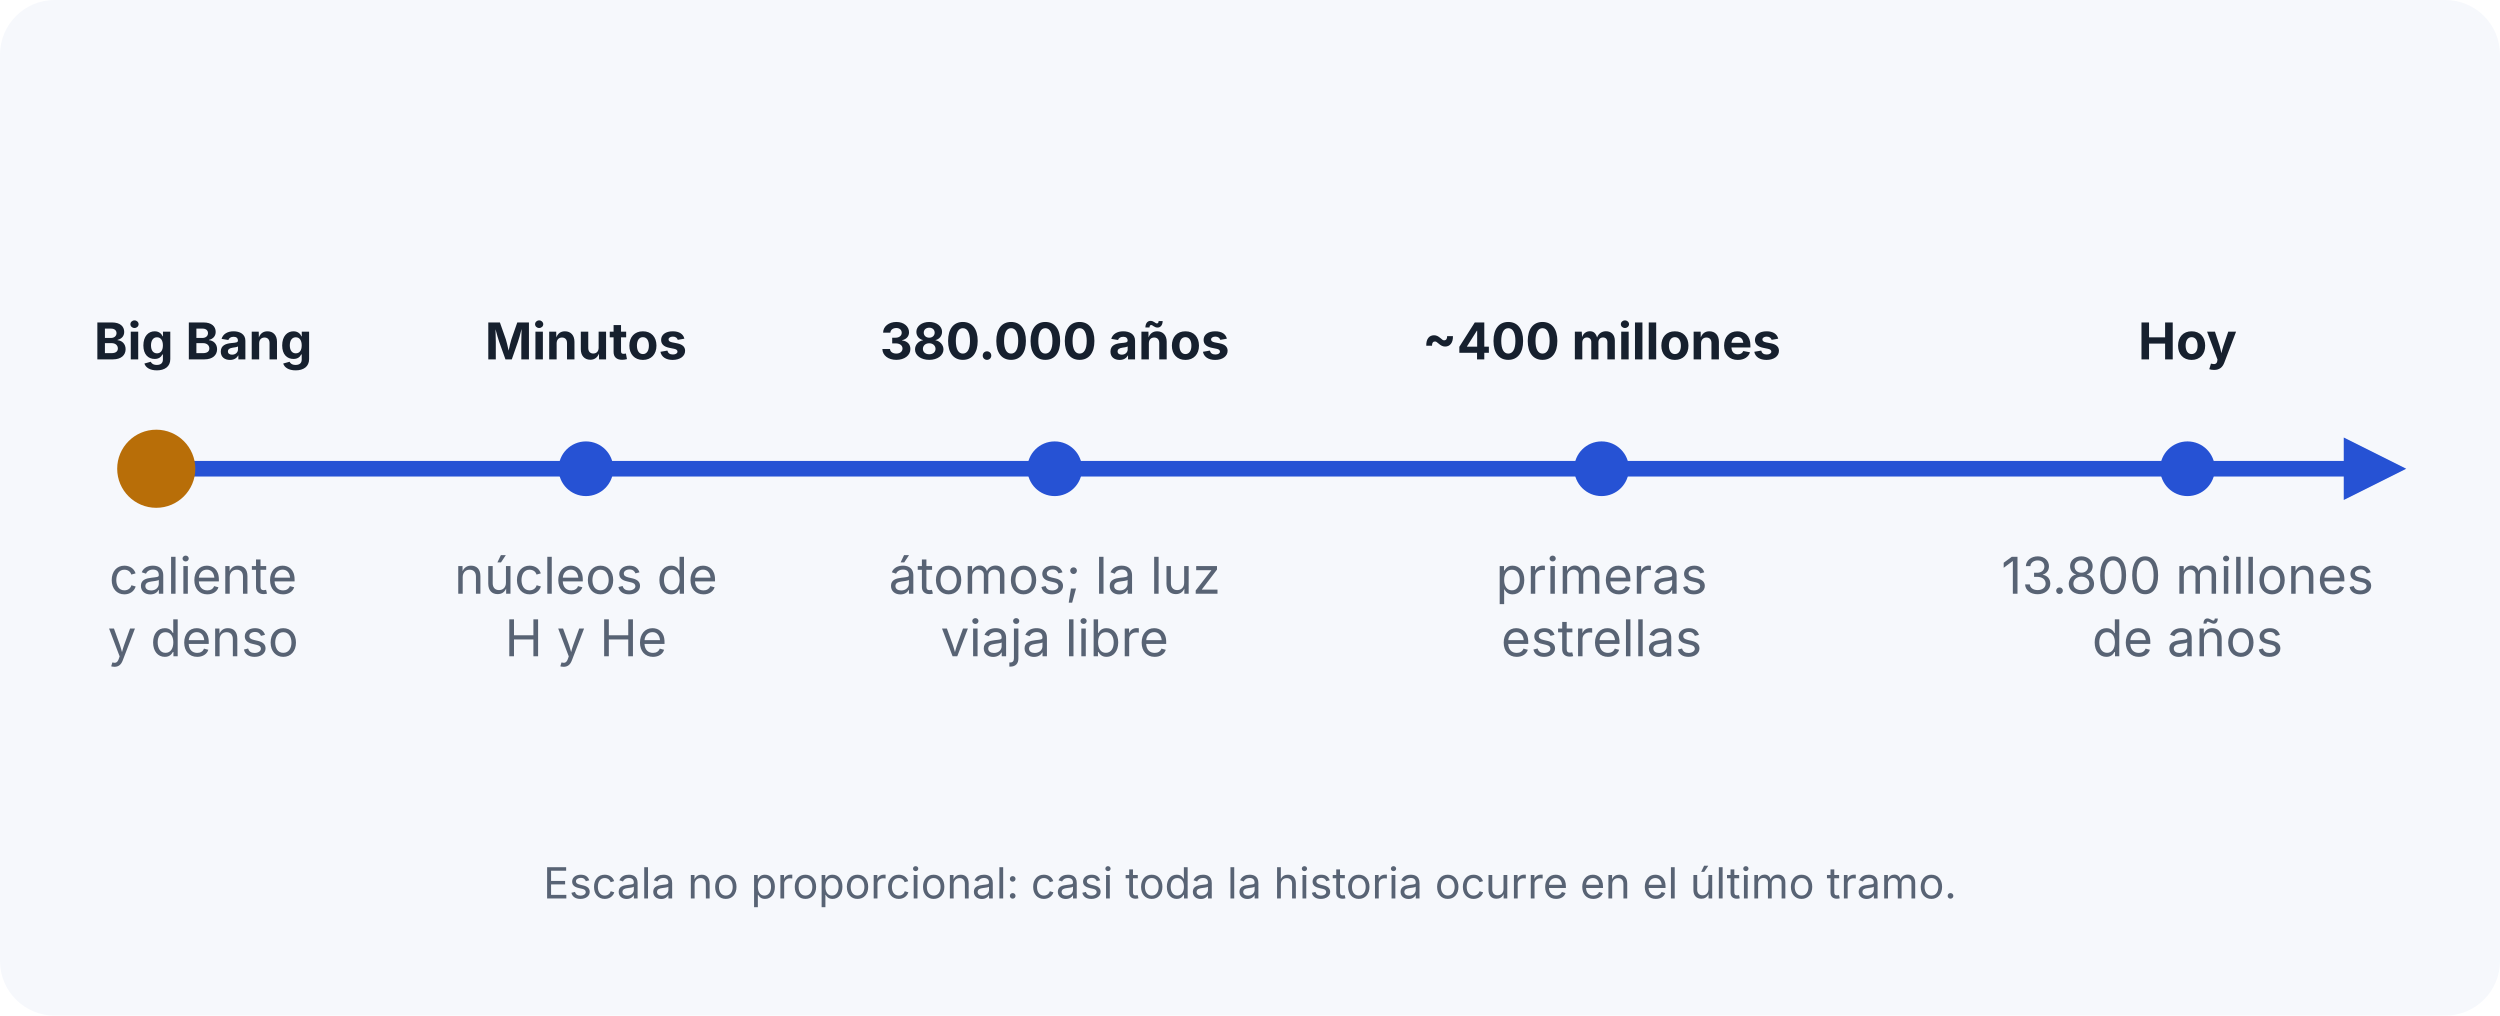
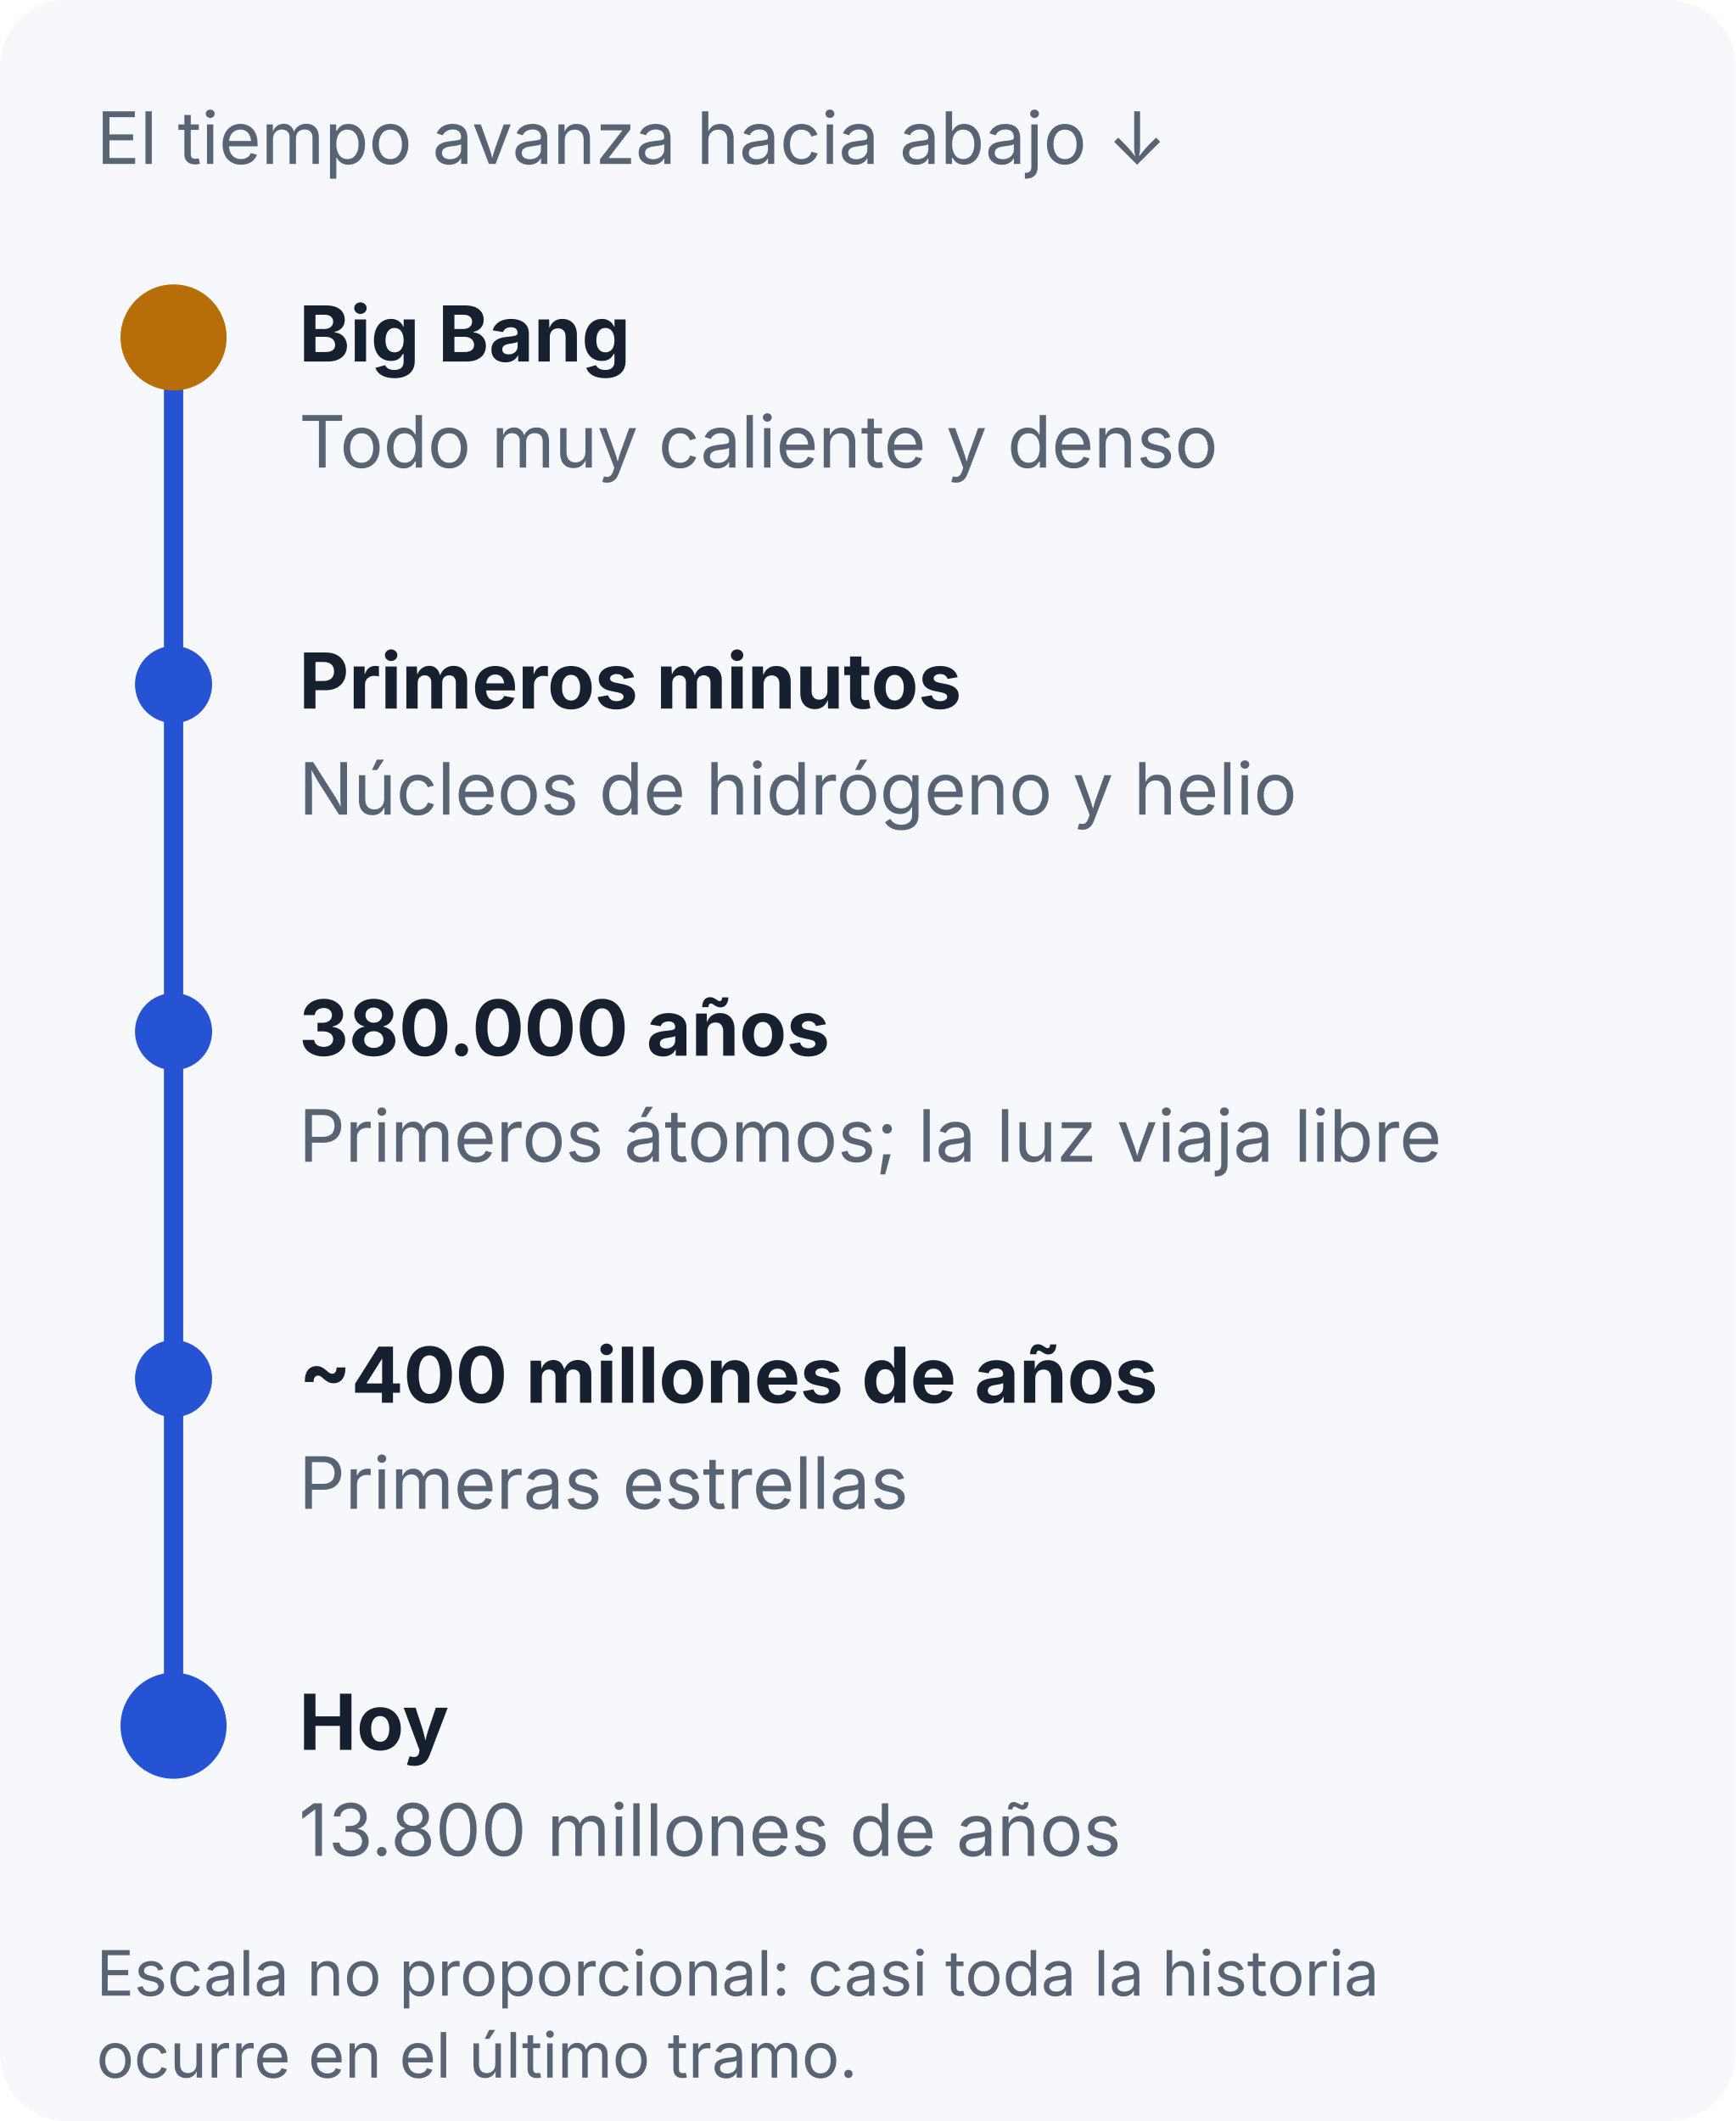
- <svg xmlns="http://www.w3.org/2000/svg" viewBox="0 0 640 260" role="img" aria-labelledby="t">
+ <svg xmlns="http://www.w3.org/2000/svg" viewBox="0 0 360 440" role="img" aria-labelledby="t">
  <style>
    .bg{fill:#f6f8fc}.ink{fill:#16202e}.mut{fill:#586374}.acc{fill:#2652d4}.lin{stroke:#2652d4}.hot{fill:#b86e08}
    text{font-family:system-ui,-apple-system,"Segoe UI",sans-serif}
    @media (prefers-color-scheme:dark){.bg{fill:#161d28}.ink{fill:#e5eaf1}.mut{fill:#98a3b4}.acc{fill:#85a2ff}.lin{stroke:#85a2ff}.hot{fill:#f1b24e}}
  </style>
-   <rect class="bg" width="640" height="260" rx="14" />
-   <line class="lin" x1="40" y1="120" x2="600" y2="120" stroke-width="4" stroke-linecap="round" />
-   <polygon class="acc" points="600,112 616,120 600,128" />
-   <g font-size="13" text-anchor="middle">
-     <circle class="hot" cx="40" cy="120" r="10" />
-     <text class="ink" x="52" y="92" font-weight="700">Big Bang</text>
-     <text class="mut" x="52" y="152">caliente</text>
-     <text class="mut" x="52" y="168">y denso</text>
-     <circle class="acc" cx="150" cy="120" r="7" />
-     <text class="ink" x="150" y="92" font-weight="700">Minutos</text>
-     <text class="mut" x="150" y="152">núcleos de</text>
-     <text class="mut" x="150" y="168">H y He</text>
-     <circle class="acc" cx="270" cy="120" r="7" />
-     <text class="ink" x="270" y="92" font-weight="700">380.000 años</text>
-     <text class="mut" x="270" y="152">átomos; la luz</text>
-     <text class="mut" x="270" y="168">viaja libre</text>
-     <circle class="acc" cx="410" cy="120" r="7" />
-     <text class="ink" x="410" y="92" font-weight="700">~400 millones</text>
-     <text class="mut" x="410" y="152">primeras</text>
-     <text class="mut" x="410" y="168">estrellas</text>
-     <circle class="acc" cx="560" cy="120" r="7" />
-     <text class="ink" x="560" y="92" font-weight="700">Hoy</text>
-     <text class="mut" x="560" y="152">13.800 millones</text>
-     <text class="mut" x="560" y="168">de años</text>
+   <rect class="bg" width="360" height="440" rx="14" />
+   <text class="mut" x="20" y="34" font-size="15">El tiempo avanza hacia abajo ↓</text>
+   <line class="lin" x1="36" y1="70" x2="36" y2="358" stroke-width="4" stroke-linecap="round" />
+   <g>
+     <circle class="hot" cx="36" cy="70" r="11" />
+     <text class="ink" x="62" y="75" font-size="16" font-weight="700">Big Bang</text>
+     <text class="mut" x="62" y="97" font-size="15">Todo muy caliente y denso</text>
+     <circle class="acc" cx="36" cy="142" r="8" />
+     <text class="ink" x="62" y="147" font-size="16" font-weight="700">Primeros minutos</text>
+     <text class="mut" x="62" y="169" font-size="15">Núcleos de hidrógeno y helio</text>
+     <circle class="acc" cx="36" cy="214" r="8" />
+     <text class="ink" x="62" y="219" font-size="16" font-weight="700">380.000 años</text>
+     <text class="mut" x="62" y="241" font-size="15">Primeros átomos; la luz viaja libre</text>
+     <circle class="acc" cx="36" cy="286" r="8" />
+     <text class="ink" x="62" y="291" font-size="16" font-weight="700">~400 millones de años</text>
+     <text class="mut" x="62" y="313" font-size="15">Primeras estrellas</text>
+     <circle class="acc" cx="36" cy="358" r="11" />
+     <text class="ink" x="62" y="363" font-size="16" font-weight="700">Hoy</text>
+     <text class="mut" x="62" y="385" font-size="15">13.800 millones de años</text>
  </g>
-   <text class="mut" x="320" y="230" font-size="11" text-anchor="middle">Escala no proporcional: casi toda la historia ocurre en el último tramo.</text>
+   <text class="mut" x="20" y="414" font-size="13">Escala no proporcional: casi toda la historia</text>
+   <text class="mut" x="20" y="431" font-size="13">ocurre en el último tramo.</text>
</svg>
